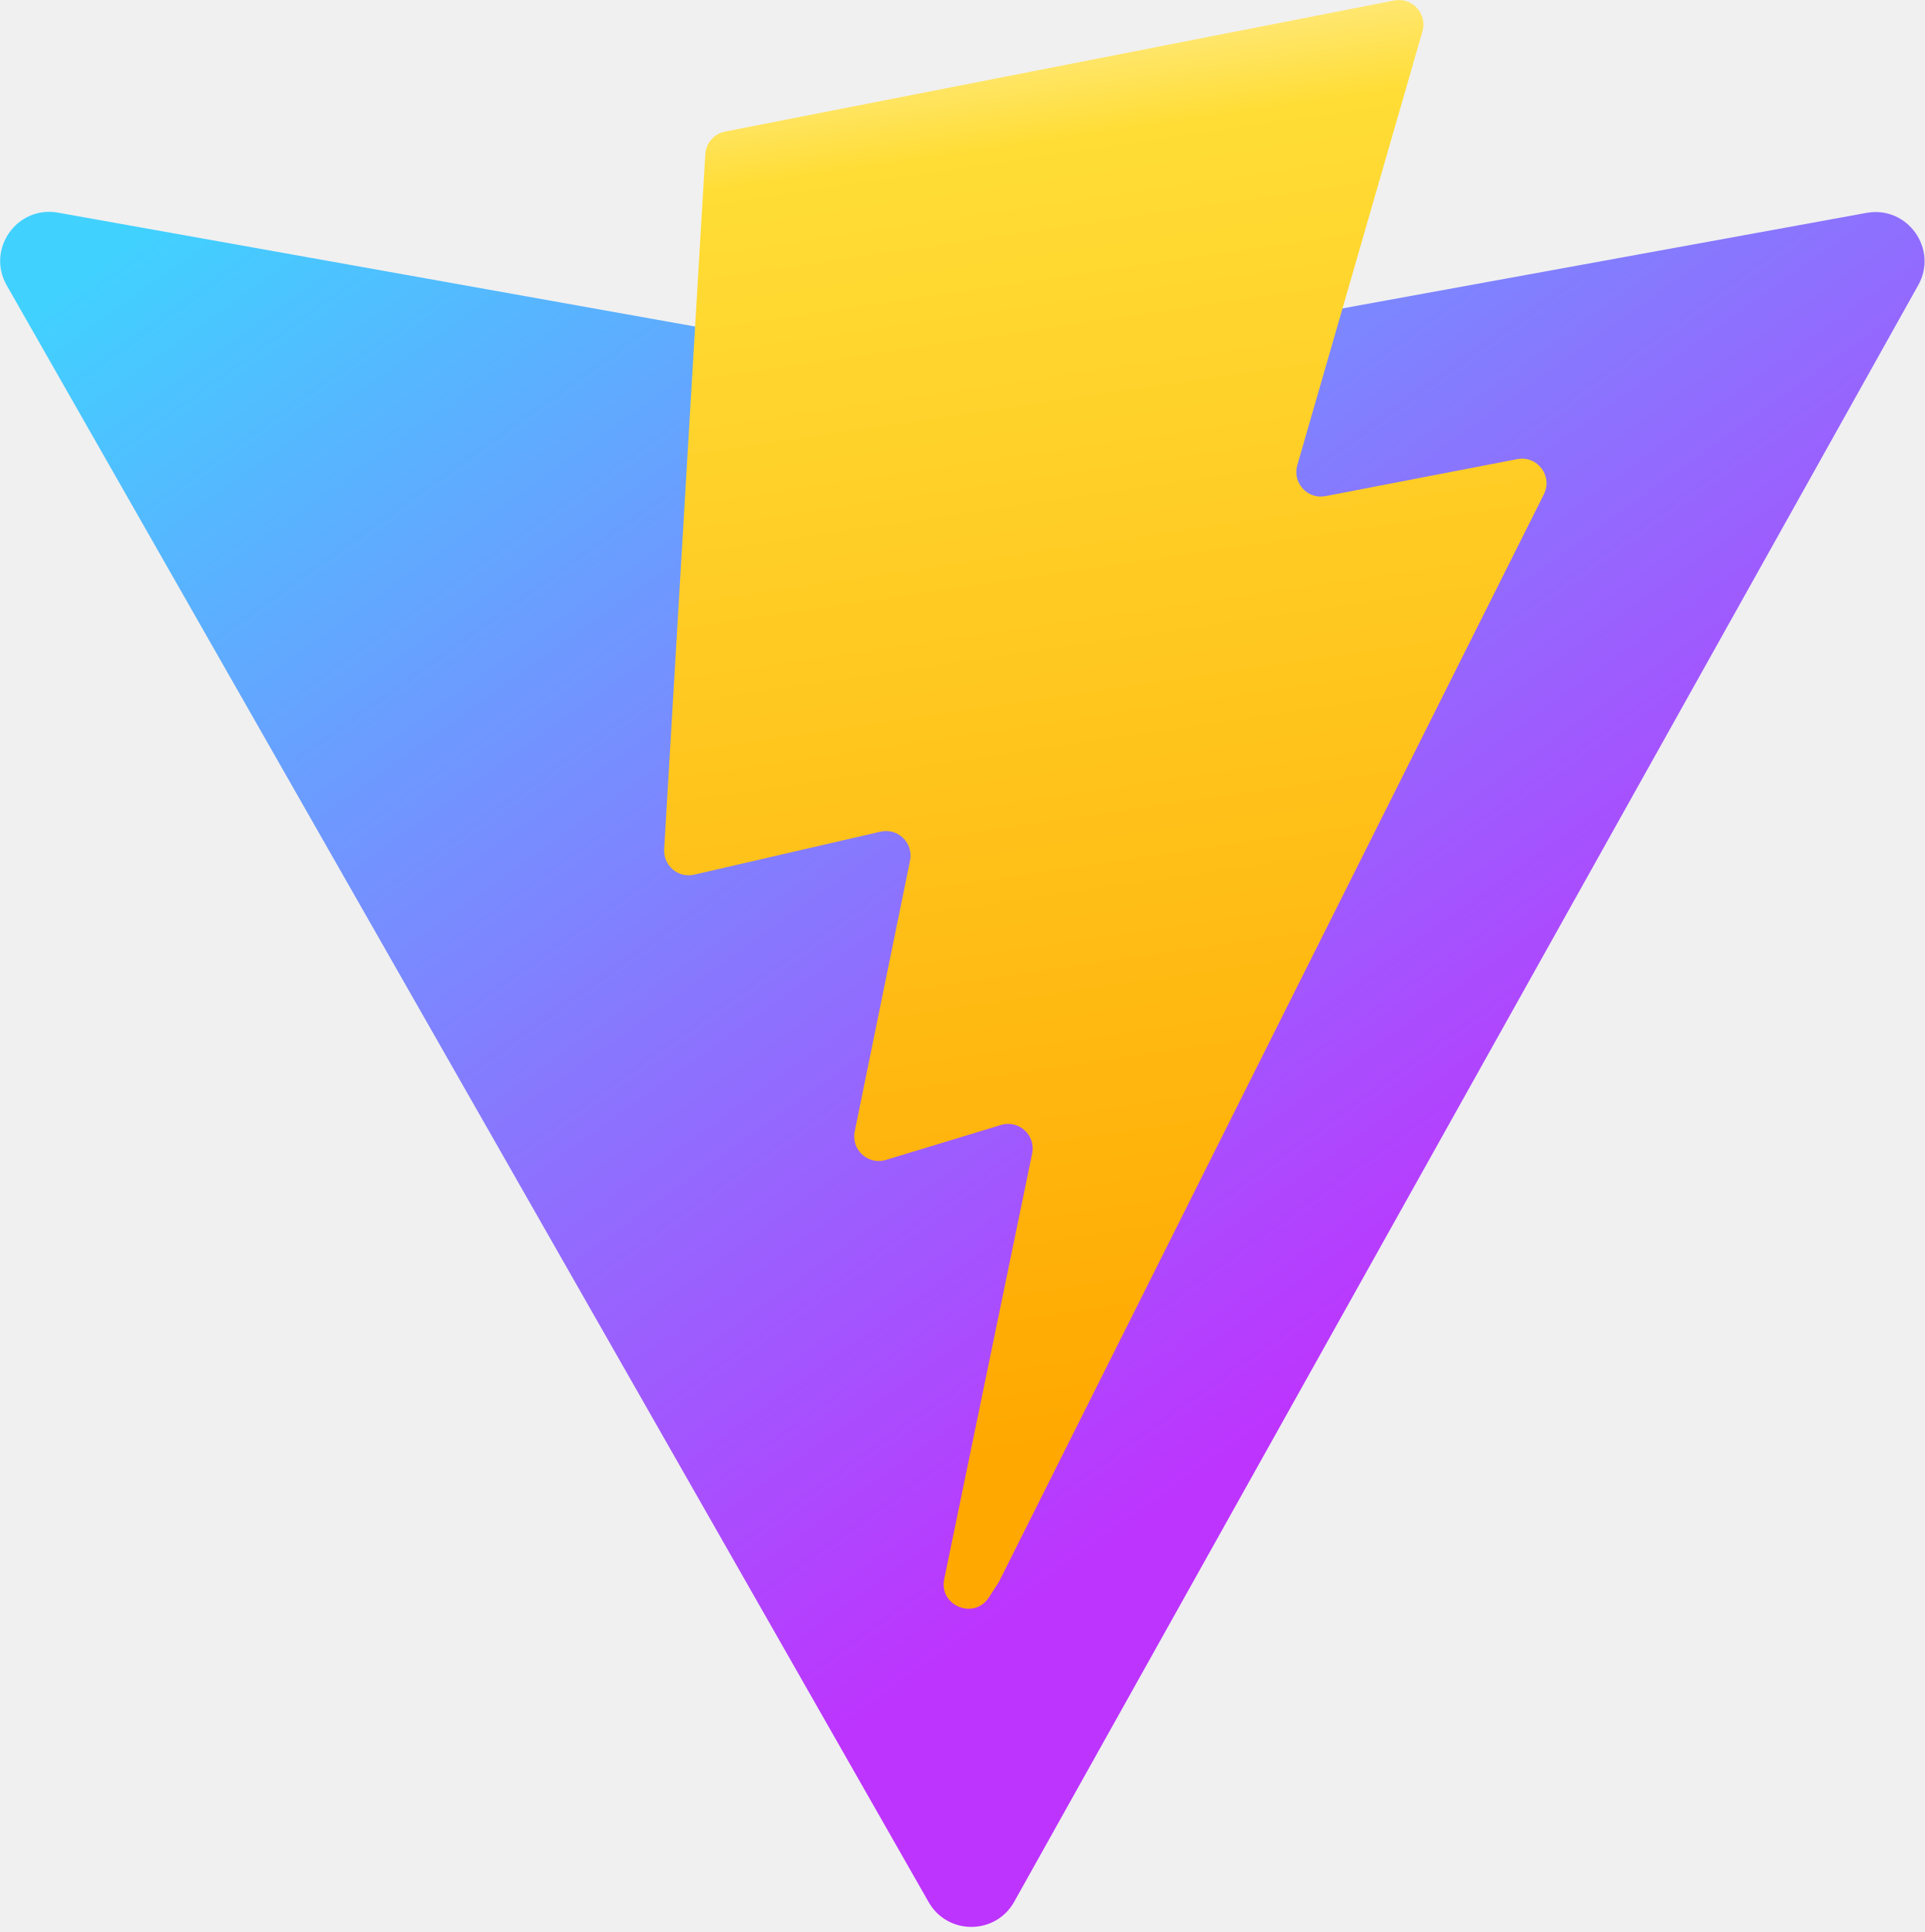
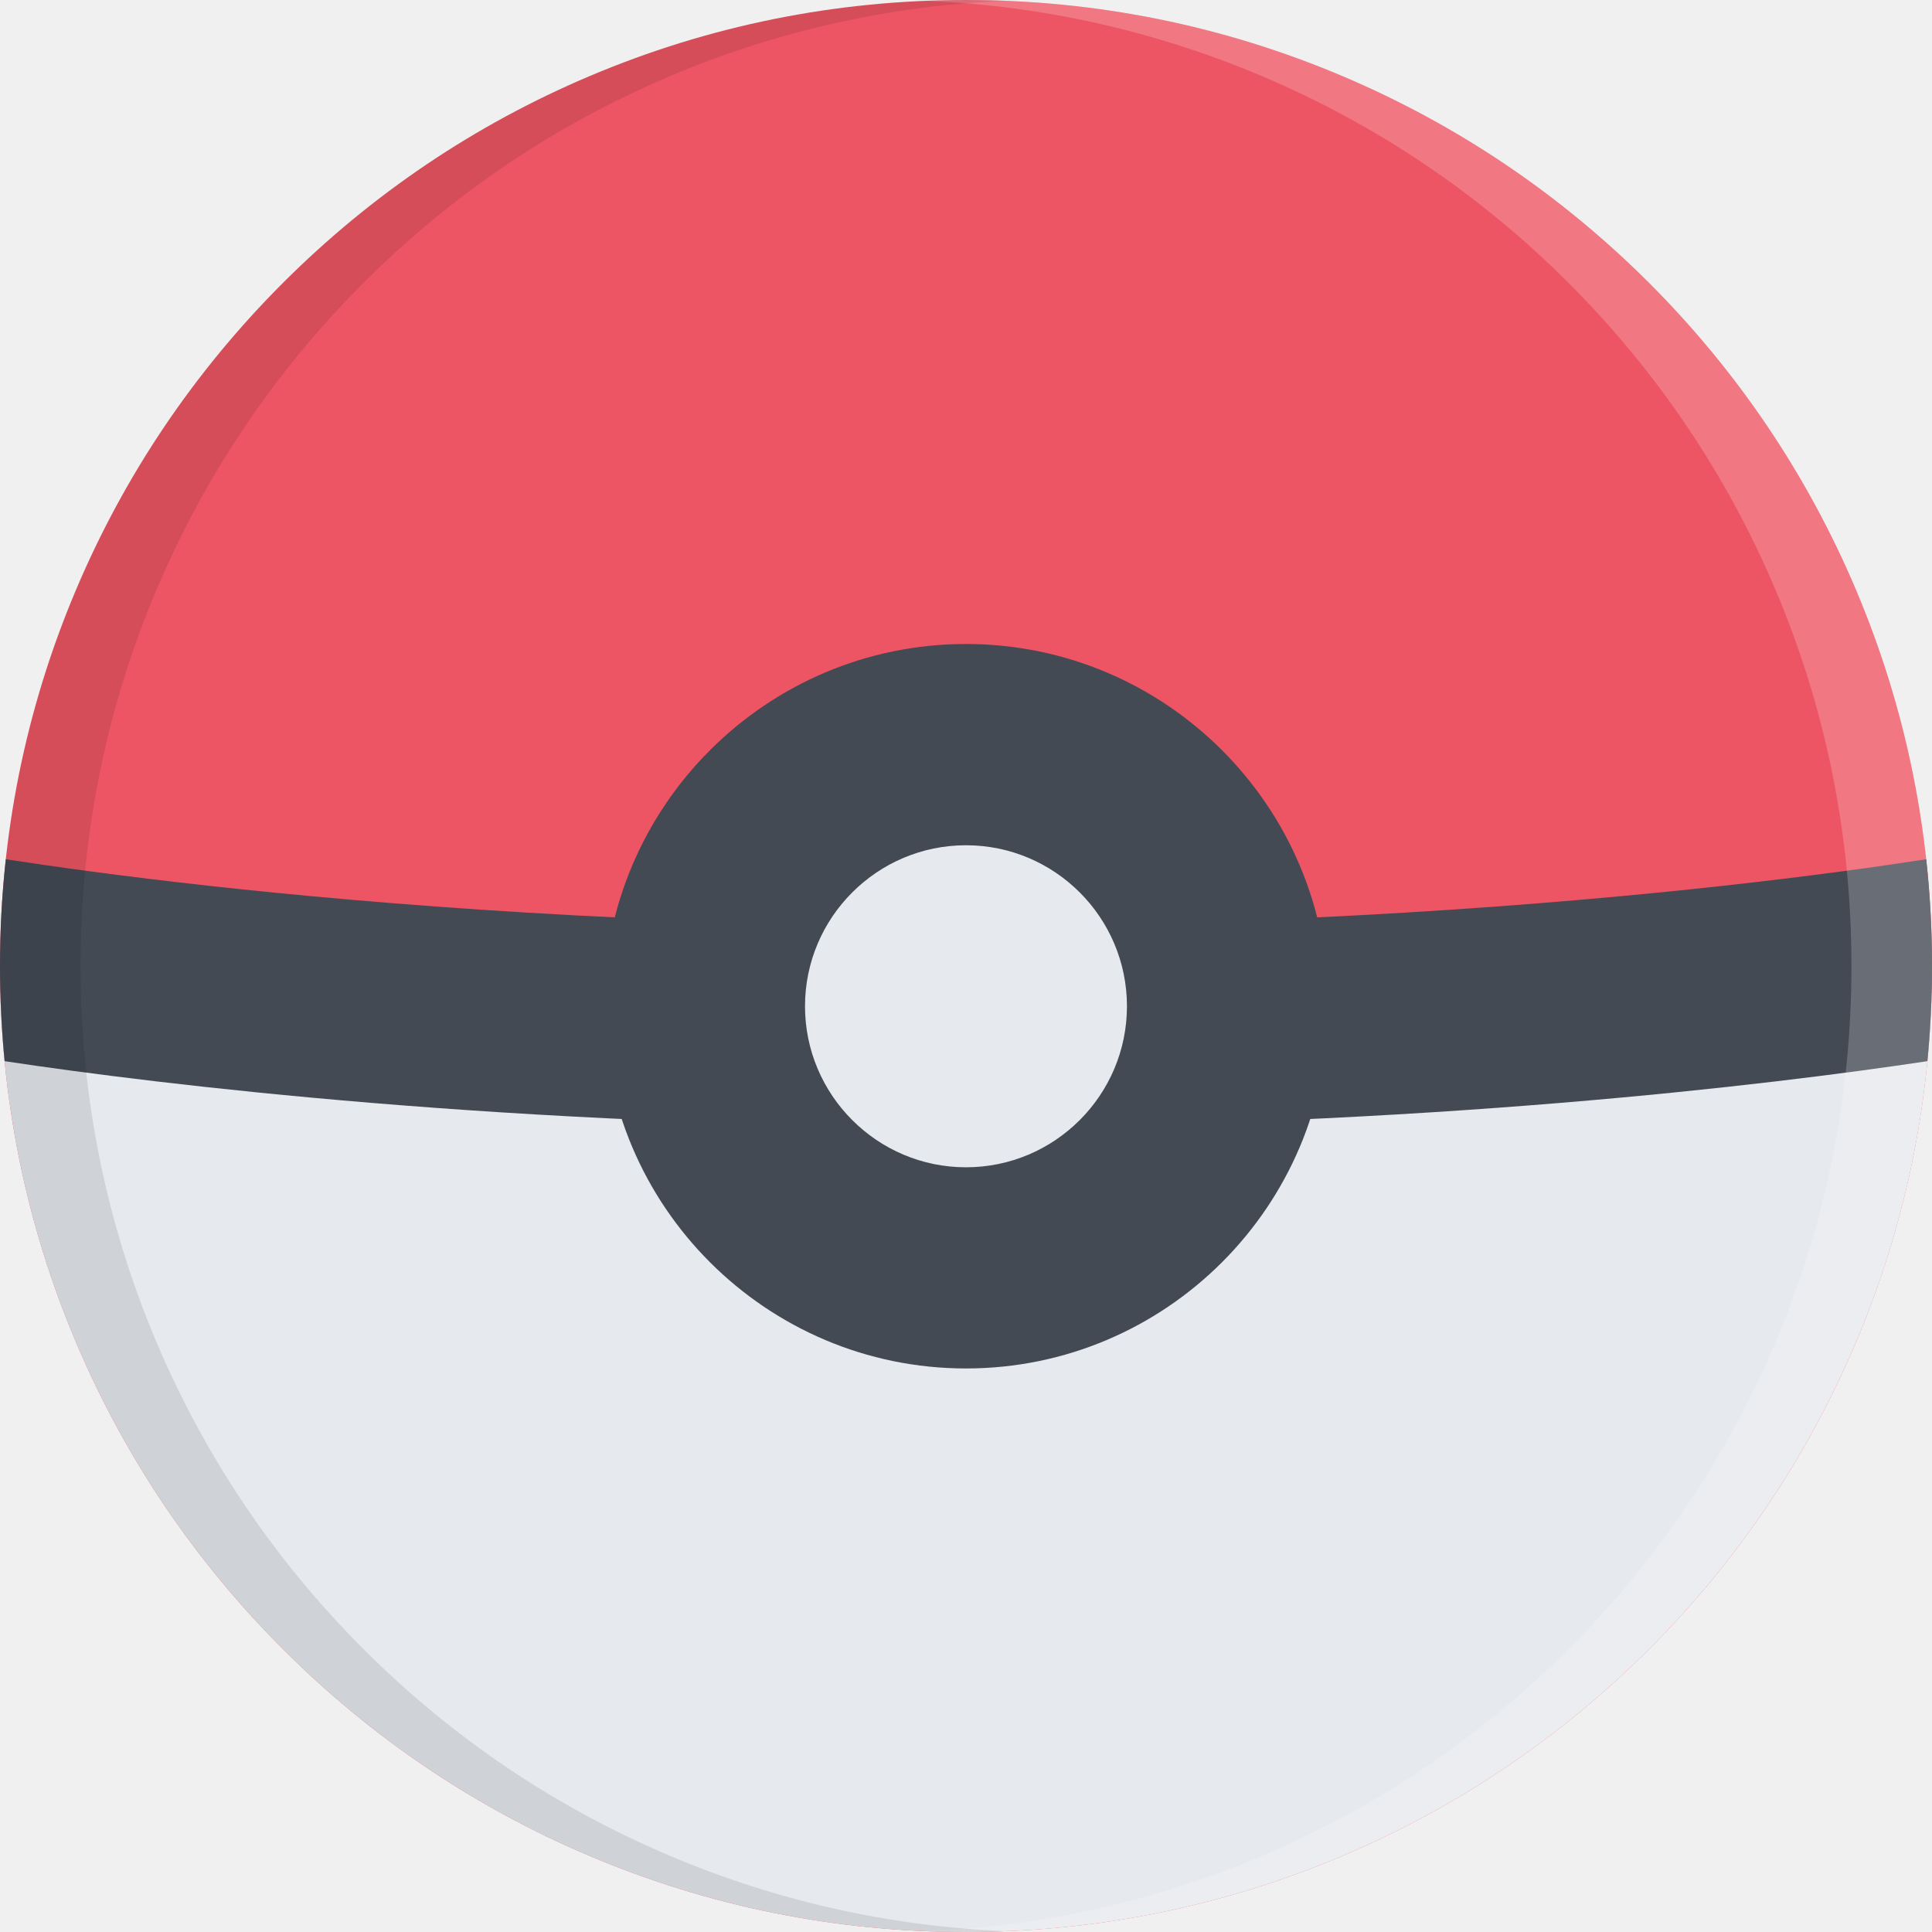
- <svg xmlns="http://www.w3.org/2000/svg" aria-hidden="true" role="img" class="iconify iconify--logos" width="31.88" height="32" preserveAspectRatio="xMidYMid meet" viewBox="0 0 256 257">
-   <defs>
-     <linearGradient id="IconifyId1813088fe1fbc01fb466" x1="-.828%" x2="57.636%" y1="7.652%" y2="78.411%">
-       <stop offset="0%" stop-color="#41D1FF" />
-       <stop offset="100%" stop-color="#BD34FE" />
-     </linearGradient>
-     <linearGradient id="IconifyId1813088fe1fbc01fb467" x1="43.376%" x2="50.316%" y1="2.242%" y2="89.03%">
-       <stop offset="0%" stop-color="#FFEA83" />
-       <stop offset="8.333%" stop-color="#FFDD35" />
-       <stop offset="100%" stop-color="#FFA800" />
-     </linearGradient>
-   </defs>
-   <path fill="url(#IconifyId1813088fe1fbc01fb466)" d="M255.153 37.938L134.897 252.976c-2.483 4.44-8.862 4.466-11.382.048L.875 37.958c-2.746-4.814 1.371-10.646 6.827-9.67l120.385 21.517a6.537 6.537 0 0 0 2.322-.004l117.867-21.483c5.438-.991 9.574 4.796 6.877 9.62Z" />
-   <path fill="url(#IconifyId1813088fe1fbc01fb467)" d="M185.432.063L96.44 17.501a3.268 3.268 0 0 0-2.634 3.014l-5.474 92.456a3.268 3.268 0 0 0 3.997 3.378l24.777-5.718c2.318-.535 4.413 1.507 3.936 3.838l-7.361 36.047c-.495 2.426 1.782 4.5 4.151 3.78l15.304-4.649c2.372-.72 4.652 1.36 4.15 3.788l-11.698 56.621c-.732 3.542 3.979 5.473 5.943 2.437l1.313-2.028l72.516-144.72c1.215-2.423-.88-5.186-3.54-4.672l-25.505 4.922c-2.396.462-4.435-1.77-3.759-4.114l16.646-57.705c.677-2.35-1.37-4.583-3.769-4.113Z" />
+ <svg xmlns="http://www.w3.org/2000/svg" height="800px" width="800px" version="1.1" id="Layer_1" viewBox="0 0 511.985 511.985" xml:space="preserve">
+   <path style="fill:#ED5564;" d="M491.859,156.348c-12.891-30.483-31.342-57.865-54.842-81.372  c-23.516-23.5-50.904-41.96-81.373-54.85c-31.56-13.351-65.091-20.125-99.652-20.125c-34.554,0-68.083,6.773-99.645,20.125  c-30.483,12.89-57.865,31.351-81.373,54.85c-23.499,23.507-41.959,50.889-54.85,81.372C6.774,187.91,0,221.44,0,255.993  c0,34.56,6.773,68.091,20.125,99.652c12.89,30.469,31.351,57.857,54.85,81.357c23.507,23.516,50.889,41.967,81.373,54.857  c31.562,13.344,65.091,20.125,99.645,20.125c34.561,0,68.092-6.781,99.652-20.125c30.469-12.891,57.857-31.342,81.373-54.857  c23.5-23.5,41.951-50.889,54.842-81.357c13.344-31.561,20.125-65.092,20.125-99.652C511.984,221.44,505.203,187.91,491.859,156.348z  " />
+   <path style="fill:#E6E9ED;" d="M0.102,263.18c0.875,32.014,7.593,63.092,20.023,92.465c12.89,30.469,31.351,57.857,54.85,81.357  c23.507,23.516,50.889,41.967,81.373,54.857c31.562,13.344,65.091,20.125,99.645,20.125c34.561,0,68.092-6.781,99.652-20.125  c30.469-12.891,57.857-31.342,81.373-54.857c23.5-23.5,41.951-50.889,54.842-81.357c12.438-29.373,19.156-60.451,20.031-92.465  H0.102z" />
+   <path style="fill:#434A54;" d="M510.765,281.211c0.812-8.344,1.219-16.75,1.219-25.218c0-9.516-0.516-18.953-1.531-28.289  c-12.719,1.961-30.984,4.516-53.998,7.054c-43.688,4.82-113.904,10.57-200.463,10.57c-86.552,0-156.776-5.75-200.455-10.57  c-23.022-2.539-41.28-5.093-53.998-7.054C0.516,237.04,0,246.478,0,255.993c0,8.468,0.406,16.875,1.219,25.218  c41.53,6.25,133.027,17.436,254.773,17.436S469.234,287.461,510.765,281.211z" />
+   <path style="fill:#E6E9ED;" d="M309.334,266.656c0,29.459-23.891,53.334-53.342,53.334c-29.452,0-53.334-23.875-53.334-53.334  c0-29.453,23.882-53.327,53.334-53.327C285.443,213.33,309.334,237.204,309.334,266.656z" />
+   <path style="fill:#434A54;" d="M255.992,170.66c-52.936,0-95.997,43.069-95.997,95.997s43.062,95.988,95.997,95.988  s95.996-43.061,95.996-95.988C351.988,213.729,308.928,170.66,255.992,170.66z M255.992,309.335  c-23.522,0-42.663-19.156-42.663-42.678c0-23.523,19.14-42.663,42.663-42.663c23.531,0,42.654,19.14,42.654,42.663  C298.646,290.178,279.523,309.335,255.992,309.335z" />
+   <path style="opacity:0.2;fill:#FFFFFF;enable-background:new    ;" d="M491.859,156.348c-12.891-30.483-31.342-57.865-54.842-81.372  c-23.516-23.5-50.904-41.96-81.373-54.85c-31.56-13.351-65.091-20.125-99.652-20.125c-3.57,0-7.125,0.078-10.664,0.219  c30.789,1.25,60.662,7.93,88.974,19.906c30.498,12.89,57.873,31.351,81.371,54.85c23.5,23.507,41.969,50.889,54.857,81.372  c13.359,31.562,20.109,65.092,20.109,99.646c0,34.56-6.75,68.091-20.109,99.652c-12.889,30.469-31.357,57.857-54.857,81.357  c-23.498,23.516-50.873,41.967-81.371,54.857c-28.312,11.969-58.186,18.656-88.974,19.906c3.539,0.141,7.093,0.219,10.664,0.219  c34.561,0,68.092-6.781,99.652-20.125c30.469-12.891,57.857-31.342,81.373-54.857c23.5-23.5,41.951-50.889,54.842-81.357  c13.344-31.561,20.125-65.092,20.125-99.652C511.984,221.44,505.203,187.91,491.859,156.348z" />
+   <path style="opacity:0.1;enable-background:new    ;" d="M20.125,355.645c12.89,30.469,31.351,57.857,54.85,81.357  c23.507,23.516,50.889,41.967,81.373,54.857c31.562,13.344,65.091,20.125,99.645,20.125c3.57,0,7.125-0.078,10.664-0.219  c-30.789-1.25-60.67-7.938-88.982-19.906c-30.483-12.891-57.857-31.342-81.364-54.857c-23.507-23.5-41.96-50.889-54.858-81.357  c-13.352-31.56-20.117-65.091-20.117-99.652c0-34.554,6.765-68.084,20.116-99.646C54.35,125.864,72.803,98.481,96.31,74.983  c23.507-23.507,50.881-41.968,81.364-54.858c28.312-11.976,58.193-18.656,88.982-19.906c-3.539-0.14-7.094-0.218-10.664-0.218  c-34.554,0-68.083,6.773-99.645,20.125c-30.483,12.89-57.865,31.351-81.373,54.858c-23.499,23.499-41.959,50.881-54.85,81.364  C6.774,187.91,0,221.44,0,255.993C0,290.553,6.774,324.085,20.125,355.645z" />
</svg>
